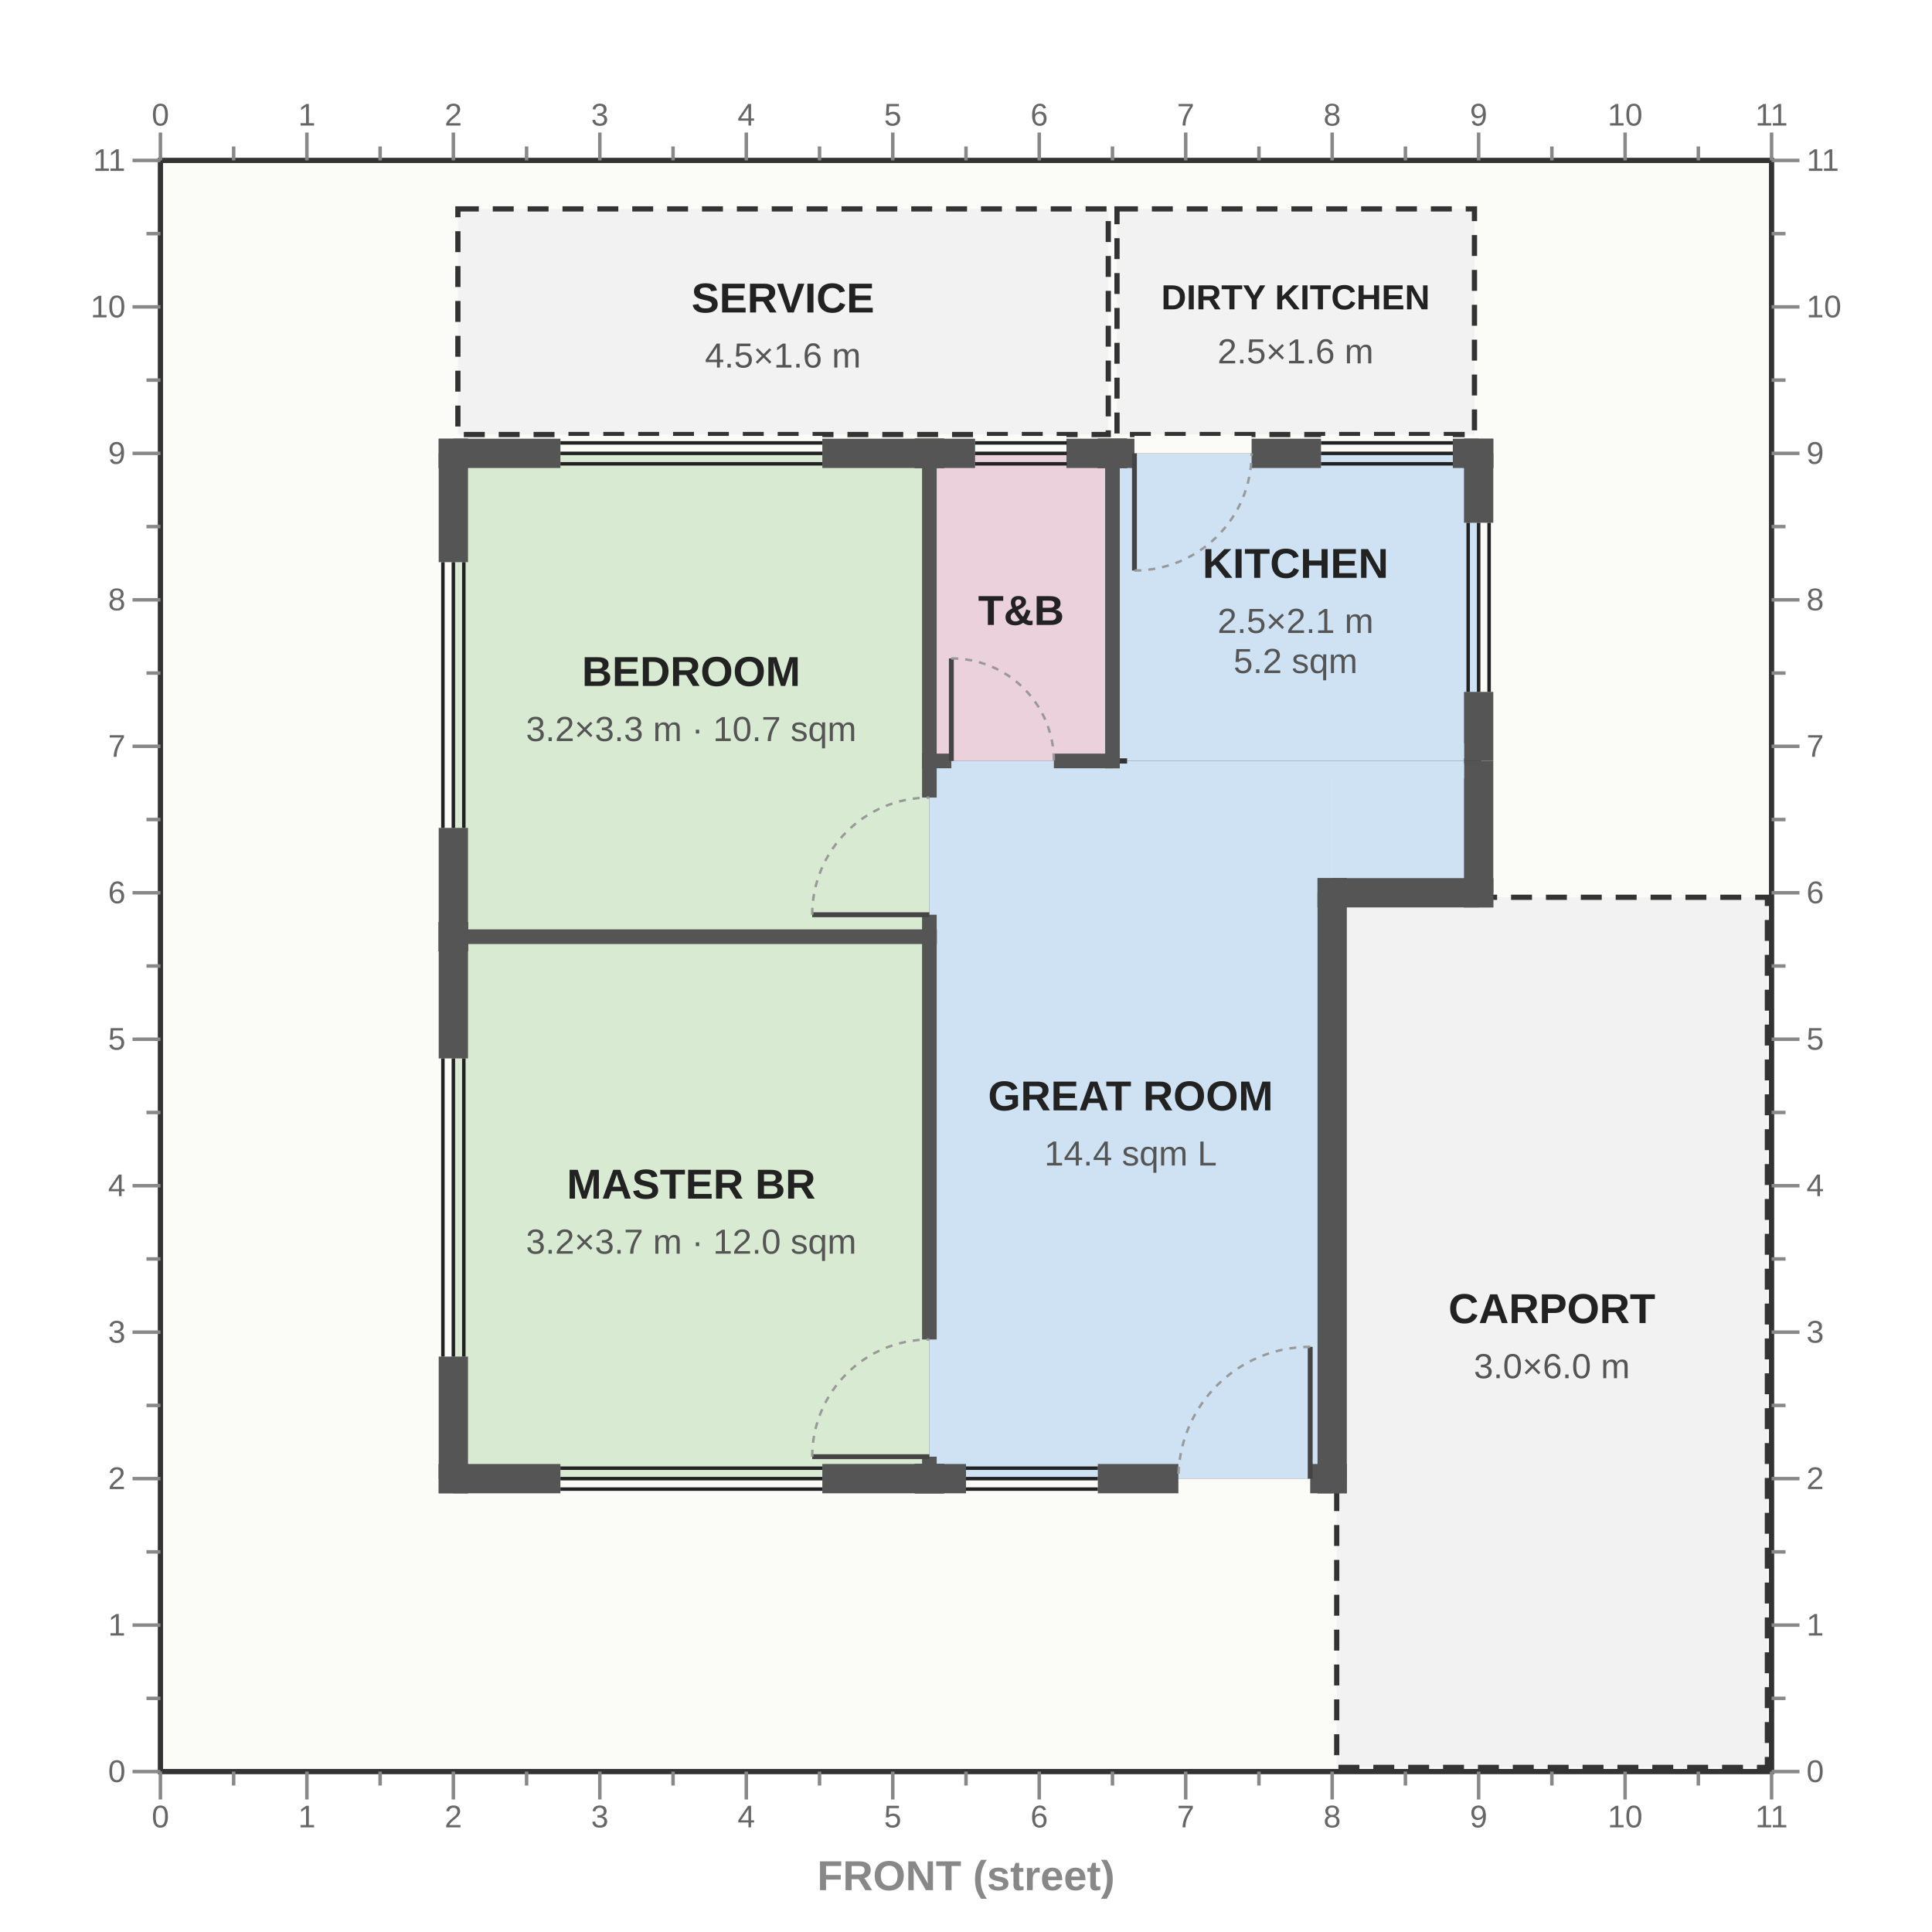
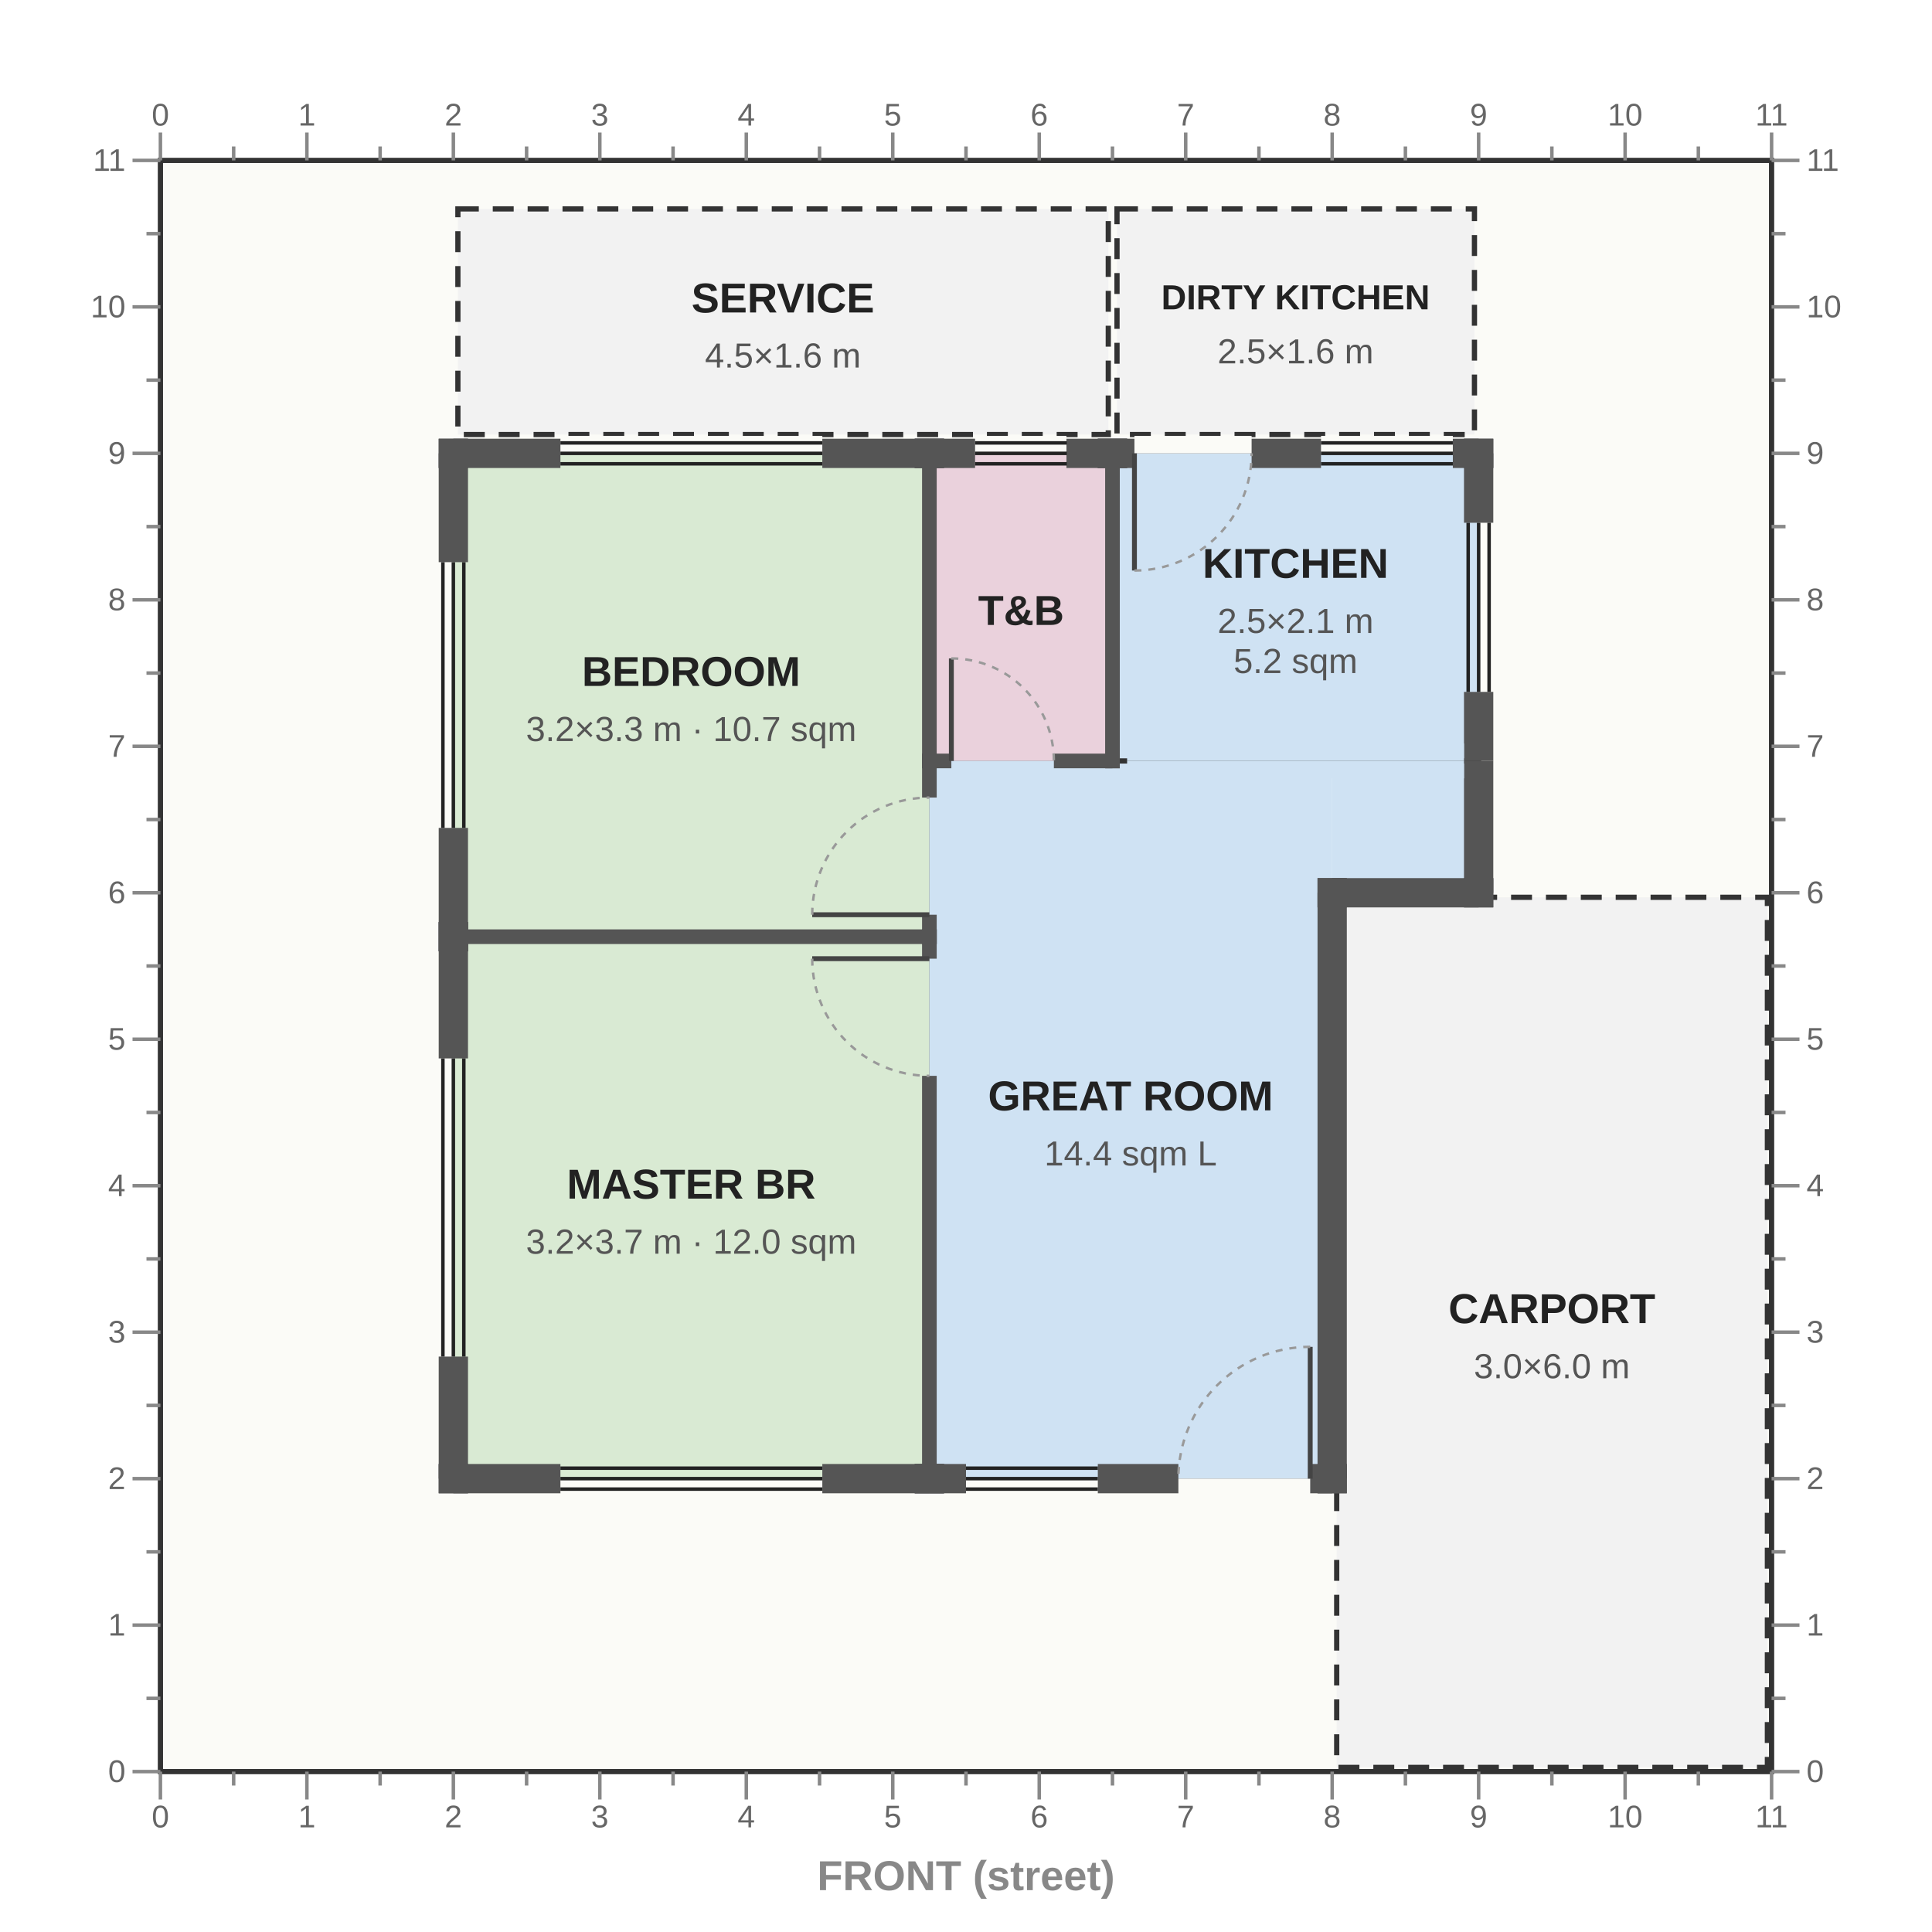
<svg xmlns="http://www.w3.org/2000/svg" width="554" height="554" viewBox="0 0 554 554">
  <rect x="0" y="0" width="554" height="554" fill="white" />
  <rect x="46.0" y="46.0" width="462.0" height="462.0" fill="#fbfbf7" stroke="#333" stroke-width="1.5" />
  <line x1="46.0" y1="46.0" x2="46.0" y2="38.0" stroke="#888" stroke-width="1" />
  <line x1="46.0" y1="508.0" x2="46.0" y2="516.0" stroke="#888" stroke-width="1" />
  <text x="46.0" y="36.0" text-anchor="middle" font-family="Arial" font-size="9" fill="#666">0</text>
  <text x="46.0" y="524.0" text-anchor="middle" font-family="Arial" font-size="9" fill="#666">0</text>
  <line x1="67.0" y1="46.0" x2="67.0" y2="42.0" stroke="#888" stroke-width="1" />
  <line x1="67.0" y1="508.0" x2="67.0" y2="512.0" stroke="#888" stroke-width="1" />
  <line x1="88.0" y1="46.0" x2="88.0" y2="38.0" stroke="#888" stroke-width="1" />
  <line x1="88.0" y1="508.0" x2="88.0" y2="516.0" stroke="#888" stroke-width="1" />
  <text x="88.0" y="36.0" text-anchor="middle" font-family="Arial" font-size="9" fill="#666">1</text>
  <text x="88.0" y="524.0" text-anchor="middle" font-family="Arial" font-size="9" fill="#666">1</text>
  <line x1="109.0" y1="46.0" x2="109.0" y2="42.0" stroke="#888" stroke-width="1" />
  <line x1="109.0" y1="508.0" x2="109.0" y2="512.0" stroke="#888" stroke-width="1" />
  <line x1="130.0" y1="46.0" x2="130.0" y2="38.0" stroke="#888" stroke-width="1" />
  <line x1="130.0" y1="508.0" x2="130.0" y2="516.0" stroke="#888" stroke-width="1" />
  <text x="130.0" y="36.0" text-anchor="middle" font-family="Arial" font-size="9" fill="#666">2</text>
  <text x="130.0" y="524.0" text-anchor="middle" font-family="Arial" font-size="9" fill="#666">2</text>
  <line x1="151.0" y1="46.0" x2="151.0" y2="42.0" stroke="#888" stroke-width="1" />
  <line x1="151.0" y1="508.0" x2="151.0" y2="512.0" stroke="#888" stroke-width="1" />
  <line x1="172.0" y1="46.0" x2="172.0" y2="38.0" stroke="#888" stroke-width="1" />
  <line x1="172.0" y1="508.0" x2="172.0" y2="516.0" stroke="#888" stroke-width="1" />
  <text x="172.0" y="36.0" text-anchor="middle" font-family="Arial" font-size="9" fill="#666">3</text>
  <text x="172.0" y="524.0" text-anchor="middle" font-family="Arial" font-size="9" fill="#666">3</text>
  <line x1="193.0" y1="46.0" x2="193.0" y2="42.0" stroke="#888" stroke-width="1" />
  <line x1="193.0" y1="508.0" x2="193.0" y2="512.0" stroke="#888" stroke-width="1" />
  <line x1="214.0" y1="46.0" x2="214.0" y2="38.0" stroke="#888" stroke-width="1" />
  <line x1="214.0" y1="508.0" x2="214.0" y2="516.0" stroke="#888" stroke-width="1" />
  <text x="214.0" y="36.0" text-anchor="middle" font-family="Arial" font-size="9" fill="#666">4</text>
  <text x="214.0" y="524.0" text-anchor="middle" font-family="Arial" font-size="9" fill="#666">4</text>
  <line x1="235.0" y1="46.0" x2="235.0" y2="42.0" stroke="#888" stroke-width="1" />
  <line x1="235.0" y1="508.0" x2="235.0" y2="512.0" stroke="#888" stroke-width="1" />
  <line x1="256.0" y1="46.0" x2="256.0" y2="38.0" stroke="#888" stroke-width="1" />
  <line x1="256.0" y1="508.0" x2="256.0" y2="516.0" stroke="#888" stroke-width="1" />
  <text x="256.0" y="36.0" text-anchor="middle" font-family="Arial" font-size="9" fill="#666">5</text>
  <text x="256.0" y="524.0" text-anchor="middle" font-family="Arial" font-size="9" fill="#666">5</text>
  <line x1="277.0" y1="46.0" x2="277.0" y2="42.0" stroke="#888" stroke-width="1" />
  <line x1="277.0" y1="508.0" x2="277.0" y2="512.0" stroke="#888" stroke-width="1" />
  <line x1="298.0" y1="46.0" x2="298.0" y2="38.0" stroke="#888" stroke-width="1" />
  <line x1="298.0" y1="508.0" x2="298.0" y2="516.0" stroke="#888" stroke-width="1" />
  <text x="298.0" y="36.0" text-anchor="middle" font-family="Arial" font-size="9" fill="#666">6</text>
  <text x="298.0" y="524.0" text-anchor="middle" font-family="Arial" font-size="9" fill="#666">6</text>
  <line x1="319.0" y1="46.0" x2="319.0" y2="42.0" stroke="#888" stroke-width="1" />
  <line x1="319.0" y1="508.0" x2="319.0" y2="512.0" stroke="#888" stroke-width="1" />
  <line x1="340.0" y1="46.0" x2="340.0" y2="38.0" stroke="#888" stroke-width="1" />
  <line x1="340.0" y1="508.0" x2="340.0" y2="516.0" stroke="#888" stroke-width="1" />
  <text x="340.0" y="36.0" text-anchor="middle" font-family="Arial" font-size="9" fill="#666">7</text>
  <text x="340.0" y="524.0" text-anchor="middle" font-family="Arial" font-size="9" fill="#666">7</text>
  <line x1="361.0" y1="46.0" x2="361.0" y2="42.0" stroke="#888" stroke-width="1" />
  <line x1="361.0" y1="508.0" x2="361.0" y2="512.0" stroke="#888" stroke-width="1" />
  <line x1="382.0" y1="46.0" x2="382.0" y2="38.0" stroke="#888" stroke-width="1" />
  <line x1="382.0" y1="508.0" x2="382.0" y2="516.0" stroke="#888" stroke-width="1" />
  <text x="382.0" y="36.0" text-anchor="middle" font-family="Arial" font-size="9" fill="#666">8</text>
  <text x="382.0" y="524.0" text-anchor="middle" font-family="Arial" font-size="9" fill="#666">8</text>
  <line x1="403.0" y1="46.0" x2="403.0" y2="42.0" stroke="#888" stroke-width="1" />
  <line x1="403.0" y1="508.0" x2="403.0" y2="512.0" stroke="#888" stroke-width="1" />
  <line x1="424.0" y1="46.0" x2="424.0" y2="38.0" stroke="#888" stroke-width="1" />
  <line x1="424.0" y1="508.0" x2="424.0" y2="516.0" stroke="#888" stroke-width="1" />
  <text x="424.0" y="36.0" text-anchor="middle" font-family="Arial" font-size="9" fill="#666">9</text>
  <text x="424.0" y="524.0" text-anchor="middle" font-family="Arial" font-size="9" fill="#666">9</text>
  <line x1="445.0" y1="46.0" x2="445.0" y2="42.0" stroke="#888" stroke-width="1" />
  <line x1="445.0" y1="508.0" x2="445.0" y2="512.0" stroke="#888" stroke-width="1" />
  <line x1="466.0" y1="46.0" x2="466.0" y2="38.0" stroke="#888" stroke-width="1" />
  <line x1="466.0" y1="508.0" x2="466.0" y2="516.0" stroke="#888" stroke-width="1" />
  <text x="466.0" y="36.0" text-anchor="middle" font-family="Arial" font-size="9" fill="#666">10</text>
  <text x="466.0" y="524.0" text-anchor="middle" font-family="Arial" font-size="9" fill="#666">10</text>
  <line x1="487.0" y1="46.0" x2="487.0" y2="42.0" stroke="#888" stroke-width="1" />
  <line x1="487.0" y1="508.0" x2="487.0" y2="512.0" stroke="#888" stroke-width="1" />
  <line x1="508.0" y1="46.0" x2="508.0" y2="38.0" stroke="#888" stroke-width="1" />
  <line x1="508.0" y1="508.0" x2="508.0" y2="516.0" stroke="#888" stroke-width="1" />
  <text x="508.0" y="36.0" text-anchor="middle" font-family="Arial" font-size="9" fill="#666">11</text>
  <text x="508.0" y="524.0" text-anchor="middle" font-family="Arial" font-size="9" fill="#666">11</text>
  <line x1="46.0" y1="508.0" x2="38.0" y2="508.0" stroke="#888" stroke-width="1" />
  <line x1="508.0" y1="508.0" x2="516.0" y2="508.0" stroke="#888" stroke-width="1" />
  <text x="36.0" y="511.0" text-anchor="end" font-family="Arial" font-size="9" fill="#666">0</text>
  <text x="518.0" y="511.0" text-anchor="start" font-family="Arial" font-size="9" fill="#666">0</text>
  <line x1="46.0" y1="487.0" x2="42.0" y2="487.0" stroke="#888" stroke-width="1" />
  <line x1="508.0" y1="487.0" x2="512.0" y2="487.0" stroke="#888" stroke-width="1" />
  <line x1="46.0" y1="466.0" x2="38.0" y2="466.0" stroke="#888" stroke-width="1" />
  <line x1="508.0" y1="466.0" x2="516.0" y2="466.0" stroke="#888" stroke-width="1" />
  <text x="36.0" y="469.0" text-anchor="end" font-family="Arial" font-size="9" fill="#666">1</text>
  <text x="518.0" y="469.0" text-anchor="start" font-family="Arial" font-size="9" fill="#666">1</text>
  <line x1="46.0" y1="445.0" x2="42.0" y2="445.0" stroke="#888" stroke-width="1" />
  <line x1="508.0" y1="445.0" x2="512.0" y2="445.0" stroke="#888" stroke-width="1" />
  <line x1="46.0" y1="424.0" x2="38.0" y2="424.0" stroke="#888" stroke-width="1" />
  <line x1="508.0" y1="424.0" x2="516.0" y2="424.0" stroke="#888" stroke-width="1" />
  <text x="36.0" y="427.0" text-anchor="end" font-family="Arial" font-size="9" fill="#666">2</text>
  <text x="518.0" y="427.0" text-anchor="start" font-family="Arial" font-size="9" fill="#666">2</text>
  <line x1="46.0" y1="403.0" x2="42.0" y2="403.0" stroke="#888" stroke-width="1" />
  <line x1="508.0" y1="403.0" x2="512.0" y2="403.0" stroke="#888" stroke-width="1" />
  <line x1="46.0" y1="382.0" x2="38.0" y2="382.0" stroke="#888" stroke-width="1" />
  <line x1="508.0" y1="382.0" x2="516.0" y2="382.0" stroke="#888" stroke-width="1" />
  <text x="36.0" y="385.0" text-anchor="end" font-family="Arial" font-size="9" fill="#666">3</text>
  <text x="518.0" y="385.0" text-anchor="start" font-family="Arial" font-size="9" fill="#666">3</text>
  <line x1="46.0" y1="361.0" x2="42.0" y2="361.0" stroke="#888" stroke-width="1" />
  <line x1="508.0" y1="361.0" x2="512.0" y2="361.0" stroke="#888" stroke-width="1" />
  <line x1="46.0" y1="340.0" x2="38.0" y2="340.0" stroke="#888" stroke-width="1" />
  <line x1="508.0" y1="340.0" x2="516.0" y2="340.0" stroke="#888" stroke-width="1" />
  <text x="36.0" y="343.0" text-anchor="end" font-family="Arial" font-size="9" fill="#666">4</text>
  <text x="518.0" y="343.0" text-anchor="start" font-family="Arial" font-size="9" fill="#666">4</text>
  <line x1="46.0" y1="319.0" x2="42.0" y2="319.0" stroke="#888" stroke-width="1" />
  <line x1="508.0" y1="319.0" x2="512.0" y2="319.0" stroke="#888" stroke-width="1" />
  <line x1="46.0" y1="298.0" x2="38.0" y2="298.0" stroke="#888" stroke-width="1" />
  <line x1="508.0" y1="298.0" x2="516.0" y2="298.0" stroke="#888" stroke-width="1" />
  <text x="36.0" y="301.0" text-anchor="end" font-family="Arial" font-size="9" fill="#666">5</text>
  <text x="518.0" y="301.0" text-anchor="start" font-family="Arial" font-size="9" fill="#666">5</text>
  <line x1="46.0" y1="277.0" x2="42.0" y2="277.0" stroke="#888" stroke-width="1" />
  <line x1="508.0" y1="277.0" x2="512.0" y2="277.0" stroke="#888" stroke-width="1" />
  <line x1="46.0" y1="256.0" x2="38.0" y2="256.0" stroke="#888" stroke-width="1" />
  <line x1="508.0" y1="256.0" x2="516.0" y2="256.0" stroke="#888" stroke-width="1" />
  <text x="36.0" y="259.0" text-anchor="end" font-family="Arial" font-size="9" fill="#666">6</text>
  <text x="518.0" y="259.0" text-anchor="start" font-family="Arial" font-size="9" fill="#666">6</text>
  <line x1="46.0" y1="235.0" x2="42.0" y2="235.0" stroke="#888" stroke-width="1" />
  <line x1="508.0" y1="235.0" x2="512.0" y2="235.0" stroke="#888" stroke-width="1" />
  <line x1="46.0" y1="214.0" x2="38.0" y2="214.0" stroke="#888" stroke-width="1" />
  <line x1="508.0" y1="214.0" x2="516.0" y2="214.0" stroke="#888" stroke-width="1" />
  <text x="36.0" y="217.0" text-anchor="end" font-family="Arial" font-size="9" fill="#666">7</text>
  <text x="518.0" y="217.0" text-anchor="start" font-family="Arial" font-size="9" fill="#666">7</text>
  <line x1="46.0" y1="193.0" x2="42.0" y2="193.0" stroke="#888" stroke-width="1" />
  <line x1="508.0" y1="193.0" x2="512.0" y2="193.0" stroke="#888" stroke-width="1" />
  <line x1="46.0" y1="172.0" x2="38.0" y2="172.0" stroke="#888" stroke-width="1" />
  <line x1="508.0" y1="172.0" x2="516.0" y2="172.0" stroke="#888" stroke-width="1" />
  <text x="36.0" y="175.0" text-anchor="end" font-family="Arial" font-size="9" fill="#666">8</text>
  <text x="518.0" y="175.0" text-anchor="start" font-family="Arial" font-size="9" fill="#666">8</text>
  <line x1="46.0" y1="151.0" x2="42.0" y2="151.0" stroke="#888" stroke-width="1" />
  <line x1="508.0" y1="151.0" x2="512.0" y2="151.0" stroke="#888" stroke-width="1" />
  <line x1="46.0" y1="130.0" x2="38.0" y2="130.0" stroke="#888" stroke-width="1" />
  <line x1="508.0" y1="130.0" x2="516.0" y2="130.0" stroke="#888" stroke-width="1" />
  <text x="36.0" y="133.0" text-anchor="end" font-family="Arial" font-size="9" fill="#666">9</text>
  <text x="518.0" y="133.0" text-anchor="start" font-family="Arial" font-size="9" fill="#666">9</text>
  <line x1="46.0" y1="109.0" x2="42.0" y2="109.0" stroke="#888" stroke-width="1" />
  <line x1="508.0" y1="109.0" x2="512.0" y2="109.0" stroke="#888" stroke-width="1" />
  <line x1="46.0" y1="88.0" x2="38.0" y2="88.0" stroke="#888" stroke-width="1" />
  <line x1="508.0" y1="88.0" x2="516.0" y2="88.0" stroke="#888" stroke-width="1" />
  <text x="36.0" y="91.0" text-anchor="end" font-family="Arial" font-size="9" fill="#666">10</text>
  <text x="518.0" y="91.0" text-anchor="start" font-family="Arial" font-size="9" fill="#666">10</text>
  <line x1="46.0" y1="67.0" x2="42.0" y2="67.0" stroke="#888" stroke-width="1" />
  <line x1="508.0" y1="67.0" x2="512.0" y2="67.0" stroke="#888" stroke-width="1" />
  <line x1="46.0" y1="46.0" x2="38.0" y2="46.0" stroke="#888" stroke-width="1" />
  <line x1="508.0" y1="46.0" x2="516.0" y2="46.0" stroke="#888" stroke-width="1" />
  <text x="36.0" y="49.0" text-anchor="end" font-family="Arial" font-size="9" fill="#666">11</text>
  <text x="518.0" y="49.0" text-anchor="start" font-family="Arial" font-size="9" fill="#666">11</text>
  <rect x="130.0" y="130.0" width="294.0" height="294.0" fill="none" stroke="#9aa" stroke-width="1" stroke-dasharray="3 3" />
  <rect x="383.3" y="257.3" width="123.5" height="249.5" fill="#f2f2f2" stroke="#333" stroke-width="1.5" stroke-dasharray="6 4" />
  <text x="445.0" y="379.4" text-anchor="middle" font-family="Arial" font-size="12" font-weight="bold" fill="#222">CARPORT</text>
  <text x="445.0" y="395.2" text-anchor="middle" font-family="Arial" font-size="10" fill="#555">3.0×6.0 m</text>
  <rect x="320.3" y="59.9" width="102.5" height="64.7" fill="#f2f2f2" stroke="#333" stroke-width="1.5" stroke-dasharray="6 4" />
  <text x="371.5" y="88.7" text-anchor="middle" font-family="Arial" font-size="10" font-weight="bold" fill="#222">DIRTY KITCHEN</text>
  <text x="371.5" y="104.2" text-anchor="middle" font-family="Arial" font-size="10" fill="#555">2.5×1.6 m</text>
  <rect x="131.3" y="59.9" width="186.5" height="64.7" fill="#f2f2f2" stroke="#333" stroke-width="1.5" stroke-dasharray="6 4" />
  <text x="224.5" y="89.6" text-anchor="middle" font-family="Arial" font-size="12" font-weight="bold" fill="#222">SERVICE</text>
  <text x="224.5" y="105.4" text-anchor="middle" font-family="Arial" font-size="10" fill="#555">4.5×1.6 m</text>
  <rect x="130.0" y="268.6" width="136.5" height="155.4" fill="#d9ead3" stroke="#333" stroke-width="1.5" />
  <text x="198.2" y="343.7" text-anchor="middle" font-family="Arial" font-size="12" font-weight="bold" fill="#222">MASTER BR</text>
  <text x="198.2" y="359.5" text-anchor="middle" font-family="Arial" font-size="10" fill="#555">3.2×3.7 m · 12.0 sqm</text>
  <rect x="130.0" y="130.0" width="136.5" height="138.6" fill="#d9ead3" stroke="#333" stroke-width="1.5" />
  <text x="198.2" y="196.7" text-anchor="middle" font-family="Arial" font-size="12" font-weight="bold" fill="#222">BEDROOM</text>
  <text x="198.2" y="212.5" text-anchor="middle" font-family="Arial" font-size="10" fill="#555">3.2×3.3 m · 10.7 sqm</text>
  <rect x="266.5" y="130.0" width="52.5" height="88.2" fill="#ead1dc" stroke="#333" stroke-width="1.5" />
  <text x="292.8" y="179.2" text-anchor="middle" font-family="Arial" font-size="12" font-weight="bold" fill="#222">T&amp;B</text>
  <rect x="266.5" y="218.2" width="115.5" height="205.8" fill="#cfe2f3" stroke="none" />
  <rect x="382.0" y="218.2" width="42.0" height="37.8" fill="#cfe2f3" stroke="none" />
  <text x="324.2" y="318.4" text-anchor="middle" font-family="Arial" font-size="12" font-weight="bold" fill="#222">GREAT ROOM</text>
  <text x="324.2" y="334.2" text-anchor="middle" font-family="Arial" font-size="10" fill="#555">14.4 sqm L</text>
  <rect x="319.0" y="130.0" width="105.0" height="88.2" fill="#cfe2f3" stroke="#333" stroke-width="1.5" />
  <text x="371.5" y="165.7" text-anchor="middle" font-family="Arial" font-size="12" font-weight="bold" fill="#222">KITCHEN</text>
  <text x="371.5" y="181.5" text-anchor="middle" font-family="Arial" font-size="10" fill="#555">2.5×2.1 m</text>
  <text x="371.5" y="193.0" text-anchor="middle" font-family="Arial" font-size="10" fill="#555">5.2 sqm</text>
  <text x="277.0" y="542.0" text-anchor="middle" font-family="Arial" font-size="12" font-weight="bold" fill="#888">FRONT (street)</text>
  <rect x="130.00" y="266.50" width="136.50" height="4.20" fill="#555" stroke="none" />
  <rect x="264.40" y="268.60" width="4.20" height="155.40" fill="#555" stroke="none" />
  <rect x="264.40" y="130.00" width="4.20" height="88.20" fill="#555" stroke="none" />
  <rect x="264.40" y="218.20" width="4.20" height="50.40" fill="#555" stroke="none" />
  <rect x="266.50" y="216.10" width="52.50" height="4.20" fill="#555" stroke="none" />
  <rect x="316.90" y="130.00" width="4.20" height="88.20" fill="#555" stroke="none" />
  <rect x="377.80" y="256.00" width="8.40" height="168.00" fill="#555" stroke="none" />
  <rect x="382.00" y="251.80" width="42.00" height="8.40" fill="#555" stroke="none" />
  <rect x="130.00" y="419.80" width="136.50" height="8.40" fill="#555" stroke="none" />
  <rect x="125.80" y="268.60" width="8.40" height="155.40" fill="#555" stroke="none" />
  <rect x="130.00" y="125.80" width="136.50" height="8.40" fill="#555" stroke="none" />
  <rect x="125.80" y="130.00" width="8.40" height="138.60" fill="#555" stroke="none" />
  <rect x="266.50" y="125.80" width="52.50" height="8.40" fill="#555" stroke="none" />
  <rect x="266.50" y="419.80" width="115.50" height="8.40" fill="#555" stroke="none" />
  <rect x="419.80" y="218.20" width="8.40" height="37.80" fill="#555" stroke="none" />
  <rect x="319.00" y="125.80" width="105.00" height="8.40" fill="#555" stroke="none" />
  <rect x="419.80" y="130.00" width="8.40" height="88.20" fill="#555" stroke="none" />
  <rect x="125.80" y="264.40" width="8.40" height="8.40" fill="#555" stroke="none" />
  <rect x="264.40" y="266.50" width="4.20" height="4.20" fill="#555" stroke="none" />
  <rect x="262.30" y="419.80" width="8.40" height="8.40" fill="#555" stroke="none" />
  <rect x="264.40" y="266.50" width="4.20" height="4.20" fill="#555" stroke="none" />
  <rect x="264.40" y="216.10" width="4.20" height="4.20" fill="#555" stroke="none" />
  <rect x="262.30" y="125.80" width="8.40" height="8.40" fill="#555" stroke="none" />
  <rect x="264.40" y="266.50" width="4.20" height="4.20" fill="#555" stroke="none" />
  <rect x="264.40" y="216.10" width="4.20" height="4.20" fill="#555" stroke="none" />
  <rect x="264.40" y="216.10" width="4.20" height="4.20" fill="#555" stroke="none" />
  <rect x="316.90" y="216.10" width="4.20" height="4.20" fill="#555" stroke="none" />
  <rect x="316.90" y="216.10" width="4.20" height="4.20" fill="#555" stroke="none" />
  <rect x="314.80" y="125.80" width="8.40" height="8.40" fill="#555" stroke="none" />
  <rect x="377.80" y="419.80" width="8.40" height="8.40" fill="#555" stroke="none" />
  <rect x="377.80" y="251.80" width="8.40" height="8.40" fill="#555" stroke="none" />
  <rect x="377.80" y="251.80" width="8.40" height="8.40" fill="#555" stroke="none" />
  <rect x="419.80" y="251.80" width="8.40" height="8.40" fill="#555" stroke="none" />
  <rect x="125.80" y="419.80" width="8.40" height="8.40" fill="#555" stroke="none" />
  <rect x="262.30" y="419.80" width="8.40" height="8.40" fill="#555" stroke="none" />
  <rect x="125.80" y="419.80" width="8.40" height="8.40" fill="#555" stroke="none" />
  <rect x="125.80" y="264.40" width="8.40" height="8.40" fill="#555" stroke="none" />
  <rect x="125.80" y="125.80" width="8.40" height="8.40" fill="#555" stroke="none" />
  <rect x="262.30" y="125.80" width="8.40" height="8.40" fill="#555" stroke="none" />
  <rect x="125.80" y="264.40" width="8.40" height="8.40" fill="#555" stroke="none" />
  <rect x="125.80" y="125.80" width="8.40" height="8.40" fill="#555" stroke="none" />
  <rect x="262.30" y="125.80" width="8.40" height="8.40" fill="#555" stroke="none" />
  <rect x="314.80" y="125.80" width="8.40" height="8.40" fill="#555" stroke="none" />
  <rect x="262.30" y="419.80" width="8.40" height="8.40" fill="#555" stroke="none" />
  <rect x="377.80" y="419.80" width="8.40" height="8.40" fill="#555" stroke="none" />
  <rect x="419.80" y="251.80" width="8.40" height="8.40" fill="#555" stroke="none" />
  <rect x="314.80" y="125.80" width="8.40" height="8.40" fill="#555" stroke="none" />
  <rect x="419.80" y="125.80" width="8.40" height="8.40" fill="#555" stroke="none" />
  <rect x="419.80" y="125.80" width="8.40" height="8.40" fill="#555" stroke="none" />
  <rect x="323.2" y="213.2" width="96.6" height="5.0" fill="#cfe2f3" stroke="none" />
  <rect x="323.2" y="218.2" width="96.6" height="5.0" fill="#cfe2f3" stroke="none" />
-   <rect x="261.5" y="384.1" width="5.0" height="33.6" fill="#d9ead3" stroke="none" />
-   <rect x="266.5" y="384.1" width="5.0" height="33.6" fill="#cfe2f3" stroke="none" />
-   <line x1="266.5" y1="417.7" x2="232.9" y2="417.7" stroke="#444" stroke-width="1.4" />
-   <path d="M 232.9 417.7 A 33.6 33.6 0 0 1 266.5 384.1" fill="none" stroke="#999" stroke-width="0.7" stroke-dasharray="2 2" />
+   <rect x="261.5" y="274.9" width="5.0" height="33.6" fill="#d9ead3" stroke="none" />
+   <rect x="266.5" y="274.9" width="5.0" height="33.6" fill="#cfe2f3" stroke="none" />
+   <line x1="266.5" y1="274.9" x2="232.9" y2="274.9" stroke="#444" stroke-width="1.4" />
+   <path d="M 232.9 274.9 A 33.6 33.6 0 0 0 266.5 308.5" fill="none" stroke="#999" stroke-width="0.7" stroke-dasharray="2 2" />
  <rect x="261.5" y="228.7" width="5.0" height="33.6" fill="#d9ead3" stroke="none" />
  <rect x="266.5" y="228.7" width="5.0" height="33.6" fill="#cfe2f3" stroke="none" />
  <line x1="266.5" y1="262.3" x2="232.9" y2="262.3" stroke="#444" stroke-width="1.4" />
  <path d="M 232.9 262.3 A 33.6 33.6 0 0 1 266.5 228.7" fill="none" stroke="#999" stroke-width="0.7" stroke-dasharray="2 2" />
  <rect x="272.8" y="213.2" width="29.4" height="5.0" fill="#ead1dc" stroke="none" />
  <rect x="272.8" y="218.2" width="29.4" height="5.0" fill="#cfe2f3" stroke="none" />
  <line x1="272.8" y1="218.2" x2="272.8" y2="188.8" stroke="#444" stroke-width="1.4" />
  <path d="M 272.8 188.8 A 29.4 29.4 0 0 1 302.2 218.2" fill="none" stroke="#999" stroke-width="0.7" stroke-dasharray="2 2" />
  <rect x="337.9" y="419.0" width="37.8" height="5.0" fill="#cfe2f3" stroke="none" />
  <rect x="337.9" y="424.0" width="37.8" height="5.0" fill="#fbfbf7" stroke="none" />
  <line x1="375.7" y1="424.0" x2="375.7" y2="386.2" stroke="#444" stroke-width="1.4" />
  <path d="M 375.7 386.2 A 37.8 37.8 0 0 0 337.9 424.0" fill="none" stroke="#999" stroke-width="0.7" stroke-dasharray="2 2" />
  <rect x="325.3" y="130.0" width="33.6" height="5.0" fill="#cfe2f3" stroke="none" />
  <rect x="325.3" y="125.0" width="33.6" height="5.0" fill="#fbfbf7" stroke="none" />
  <line x1="325.3" y1="130.0" x2="325.3" y2="163.6" stroke="#444" stroke-width="1.4" />
  <path d="M 325.3 163.6 A 33.6 33.6 0 0 0 358.9 130.0" fill="none" stroke="#999" stroke-width="0.7" stroke-dasharray="2 2" />
  <rect x="130.0" y="303.5" width="5.0" height="85.5" fill="#d9ead3" stroke="none" />
  <rect x="125.0" y="303.5" width="5.0" height="85.5" fill="#fbfbf7" stroke="none" />
  <line x1="127.0" y1="389.0" x2="127.0" y2="303.5" stroke="#222" stroke-width="1.0" />
  <line x1="130.0" y1="389.0" x2="130.0" y2="303.5" stroke="#222" stroke-width="1.0" />
  <line x1="133.0" y1="389.0" x2="133.0" y2="303.5" stroke="#222" stroke-width="1.0" />
  <rect x="160.7" y="419.0" width="75.1" height="5.0" fill="#d9ead3" stroke="none" />
  <rect x="160.7" y="424.0" width="75.1" height="5.0" fill="#fbfbf7" stroke="none" />
  <line x1="160.7" y1="421.0" x2="235.8" y2="421.0" stroke="#222" stroke-width="1.0" />
  <line x1="160.7" y1="424.0" x2="235.8" y2="424.0" stroke="#222" stroke-width="1.0" />
  <line x1="160.7" y1="427.0" x2="235.8" y2="427.0" stroke="#222" stroke-width="1.0" />
  <rect x="130.0" y="161.2" width="5.0" height="76.2" fill="#d9ead3" stroke="none" />
  <rect x="125.0" y="161.2" width="5.0" height="76.2" fill="#fbfbf7" stroke="none" />
  <line x1="127.0" y1="237.4" x2="127.0" y2="161.2" stroke="#222" stroke-width="1.0" />
  <line x1="130.0" y1="237.4" x2="130.0" y2="161.2" stroke="#222" stroke-width="1.0" />
  <line x1="133.0" y1="237.4" x2="133.0" y2="161.2" stroke="#222" stroke-width="1.0" />
  <rect x="160.7" y="130.0" width="75.1" height="5.0" fill="#d9ead3" stroke="none" />
  <rect x="160.7" y="125.0" width="75.1" height="5.0" fill="#fbfbf7" stroke="none" />
  <line x1="160.7" y1="127.0" x2="235.8" y2="127.0" stroke="#222" stroke-width="1.0" />
  <line x1="160.7" y1="130.0" x2="235.8" y2="130.0" stroke="#222" stroke-width="1.0" />
  <line x1="160.7" y1="133.0" x2="235.8" y2="133.0" stroke="#222" stroke-width="1.0" />
  <rect x="279.6" y="130.0" width="26.2" height="5.0" fill="#ead1dc" stroke="none" />
  <rect x="279.6" y="125.0" width="26.2" height="5.0" fill="#fbfbf7" stroke="none" />
  <line x1="279.6" y1="127.0" x2="305.9" y2="127.0" stroke="#222" stroke-width="1.0" />
  <line x1="279.6" y1="130.0" x2="305.9" y2="130.0" stroke="#222" stroke-width="1.0" />
  <line x1="279.6" y1="133.0" x2="305.9" y2="133.0" stroke="#222" stroke-width="1.0" />
  <rect x="277.0" y="419.0" width="37.8" height="5.0" fill="#cfe2f3" stroke="none" />
  <rect x="277.0" y="424.0" width="37.8" height="5.0" fill="#fbfbf7" stroke="none" />
  <line x1="277.0" y1="421.0" x2="314.8" y2="421.0" stroke="#222" stroke-width="1.0" />
  <line x1="277.0" y1="424.0" x2="314.8" y2="424.0" stroke="#222" stroke-width="1.0" />
  <line x1="277.0" y1="427.0" x2="314.8" y2="427.0" stroke="#222" stroke-width="1.0" />
  <rect x="419.0" y="149.9" width="5.0" height="48.5" fill="#cfe2f3" stroke="none" />
  <rect x="424.0" y="149.9" width="5.0" height="48.5" fill="#fbfbf7" stroke="none" />
  <line x1="421.0" y1="198.4" x2="421.0" y2="149.9" stroke="#222" stroke-width="1.0" />
  <line x1="424.0" y1="198.4" x2="424.0" y2="149.9" stroke="#222" stroke-width="1.0" />
  <line x1="427.0" y1="198.4" x2="427.0" y2="149.9" stroke="#222" stroke-width="1.0" />
  <rect x="378.8" y="130.0" width="37.8" height="5.0" fill="#cfe2f3" stroke="none" />
  <rect x="378.8" y="125.0" width="37.8" height="5.0" fill="#fbfbf7" stroke="none" />
  <line x1="378.8" y1="127.0" x2="416.6" y2="127.0" stroke="#222" stroke-width="1.0" />
  <line x1="378.8" y1="130.0" x2="416.6" y2="130.0" stroke="#222" stroke-width="1.0" />
  <line x1="378.8" y1="133.0" x2="416.6" y2="133.0" stroke="#222" stroke-width="1.0" />
</svg>
